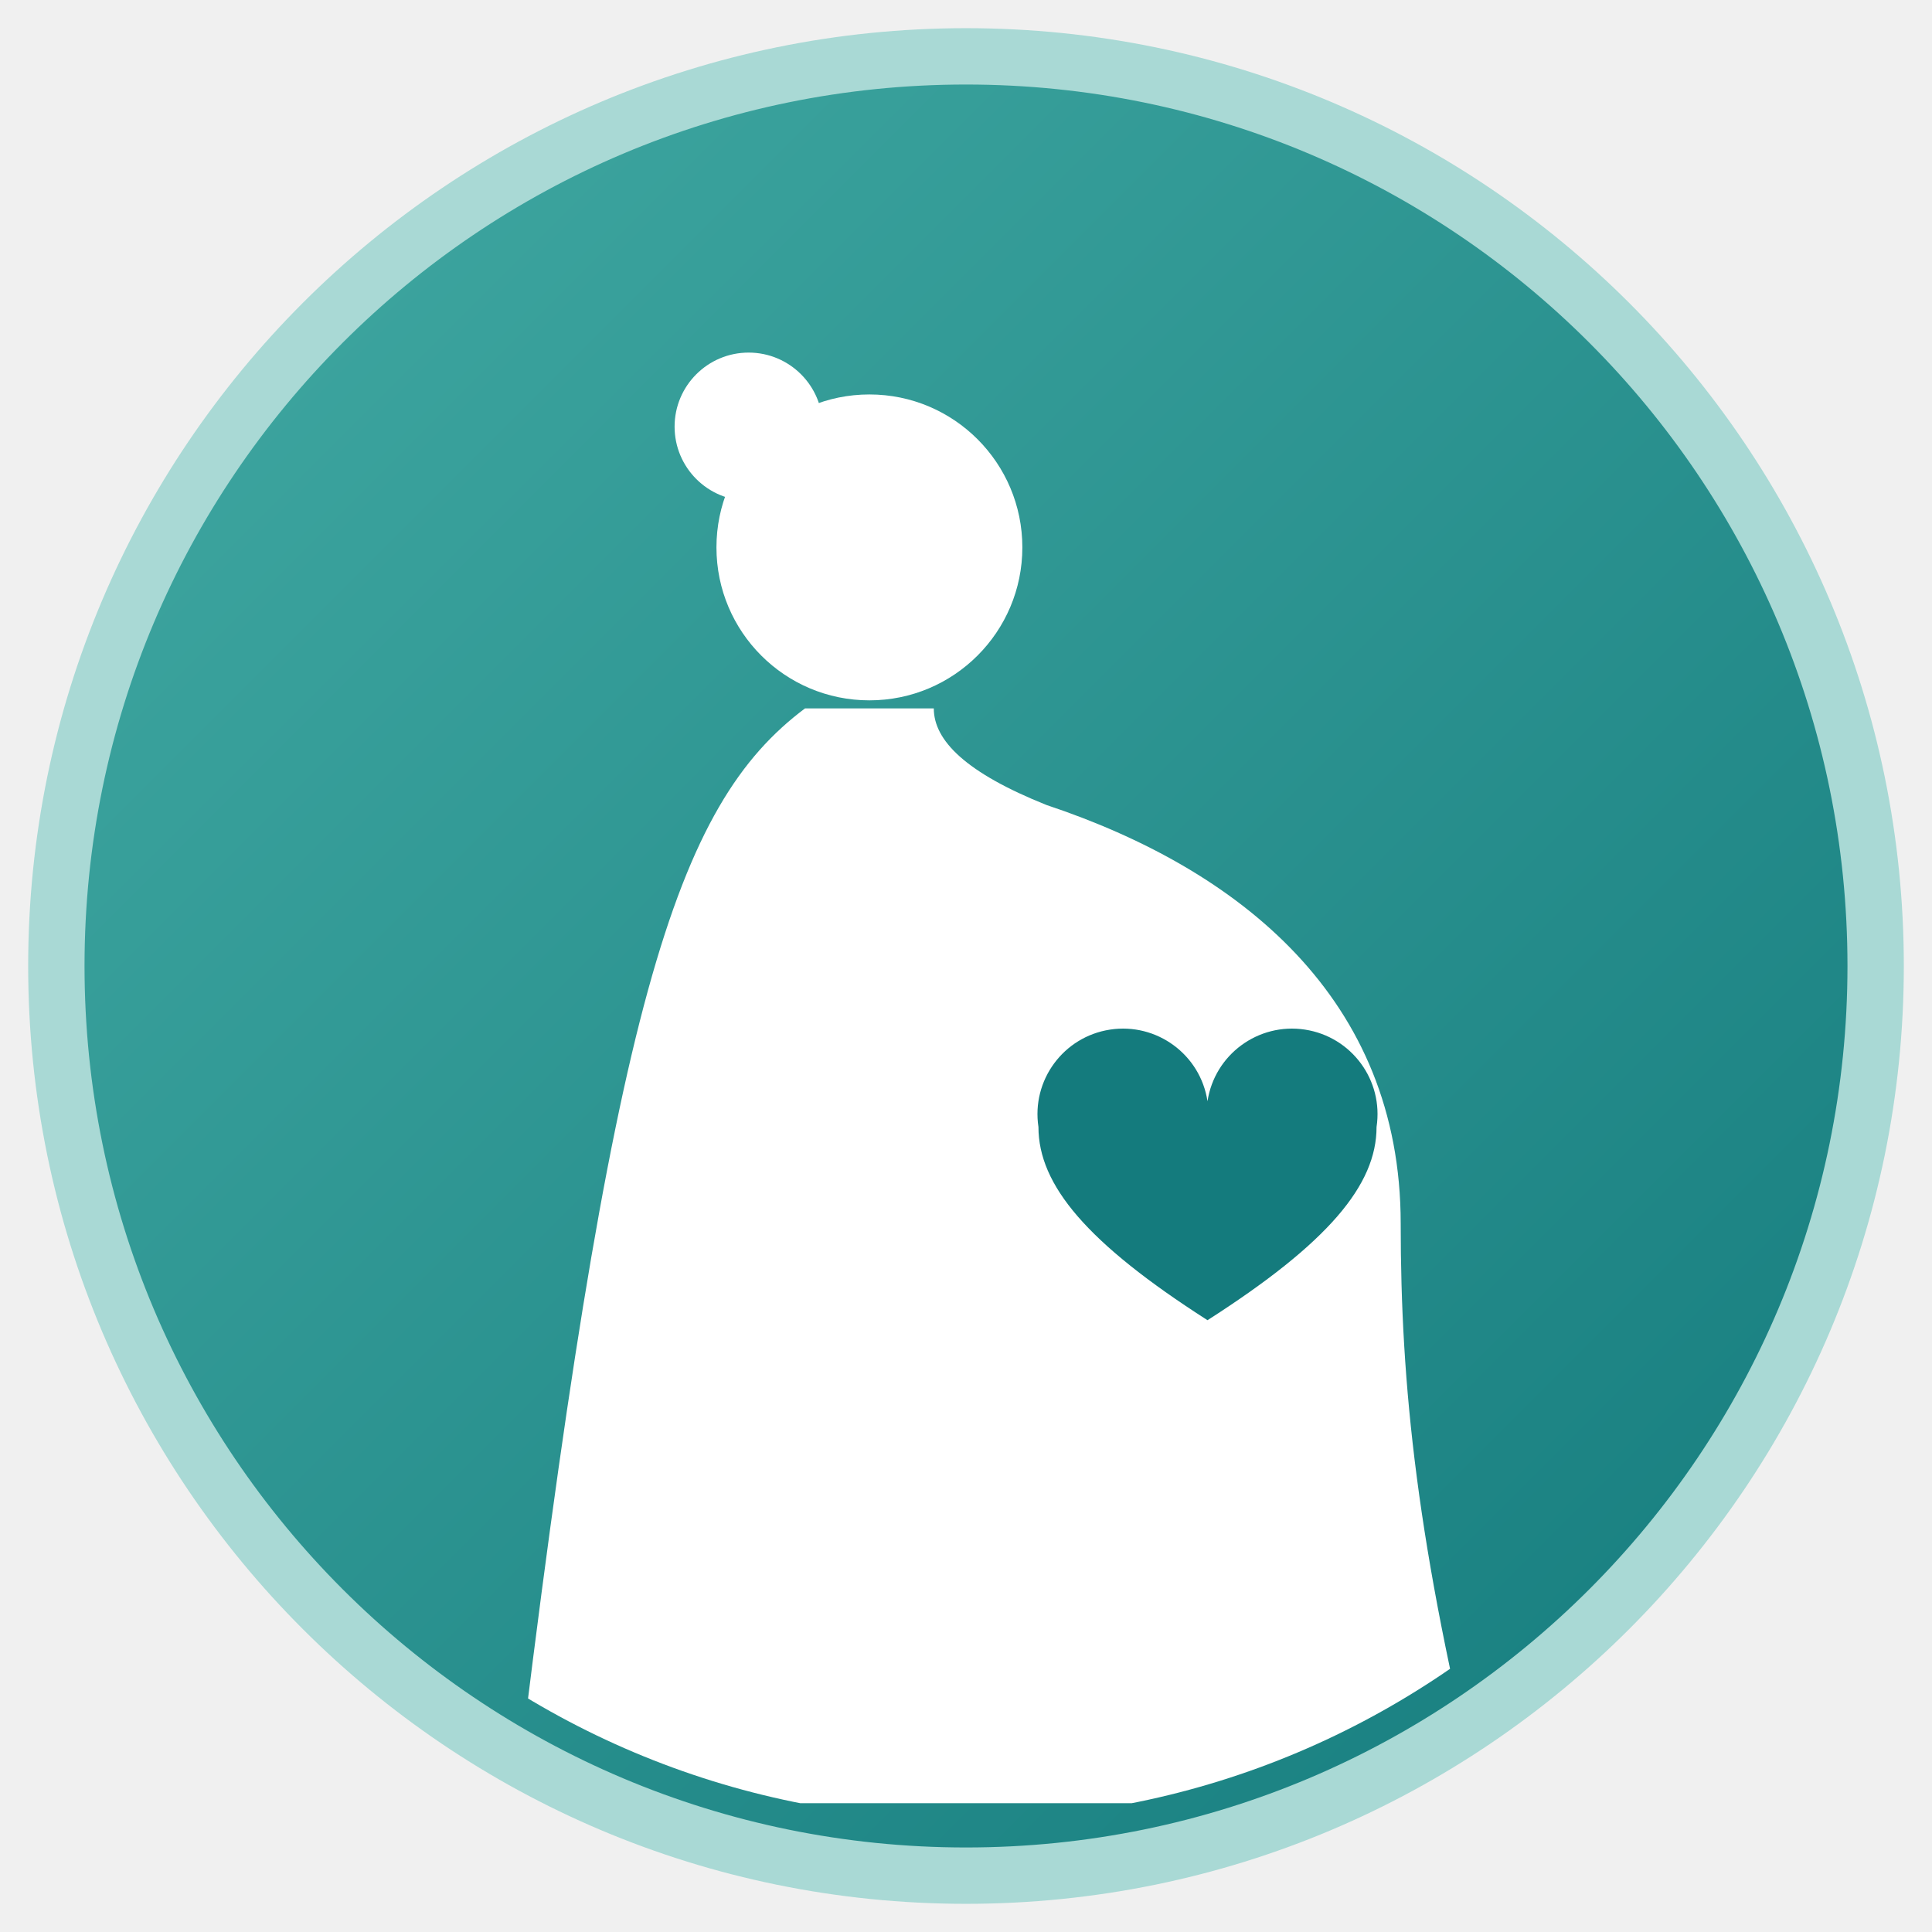
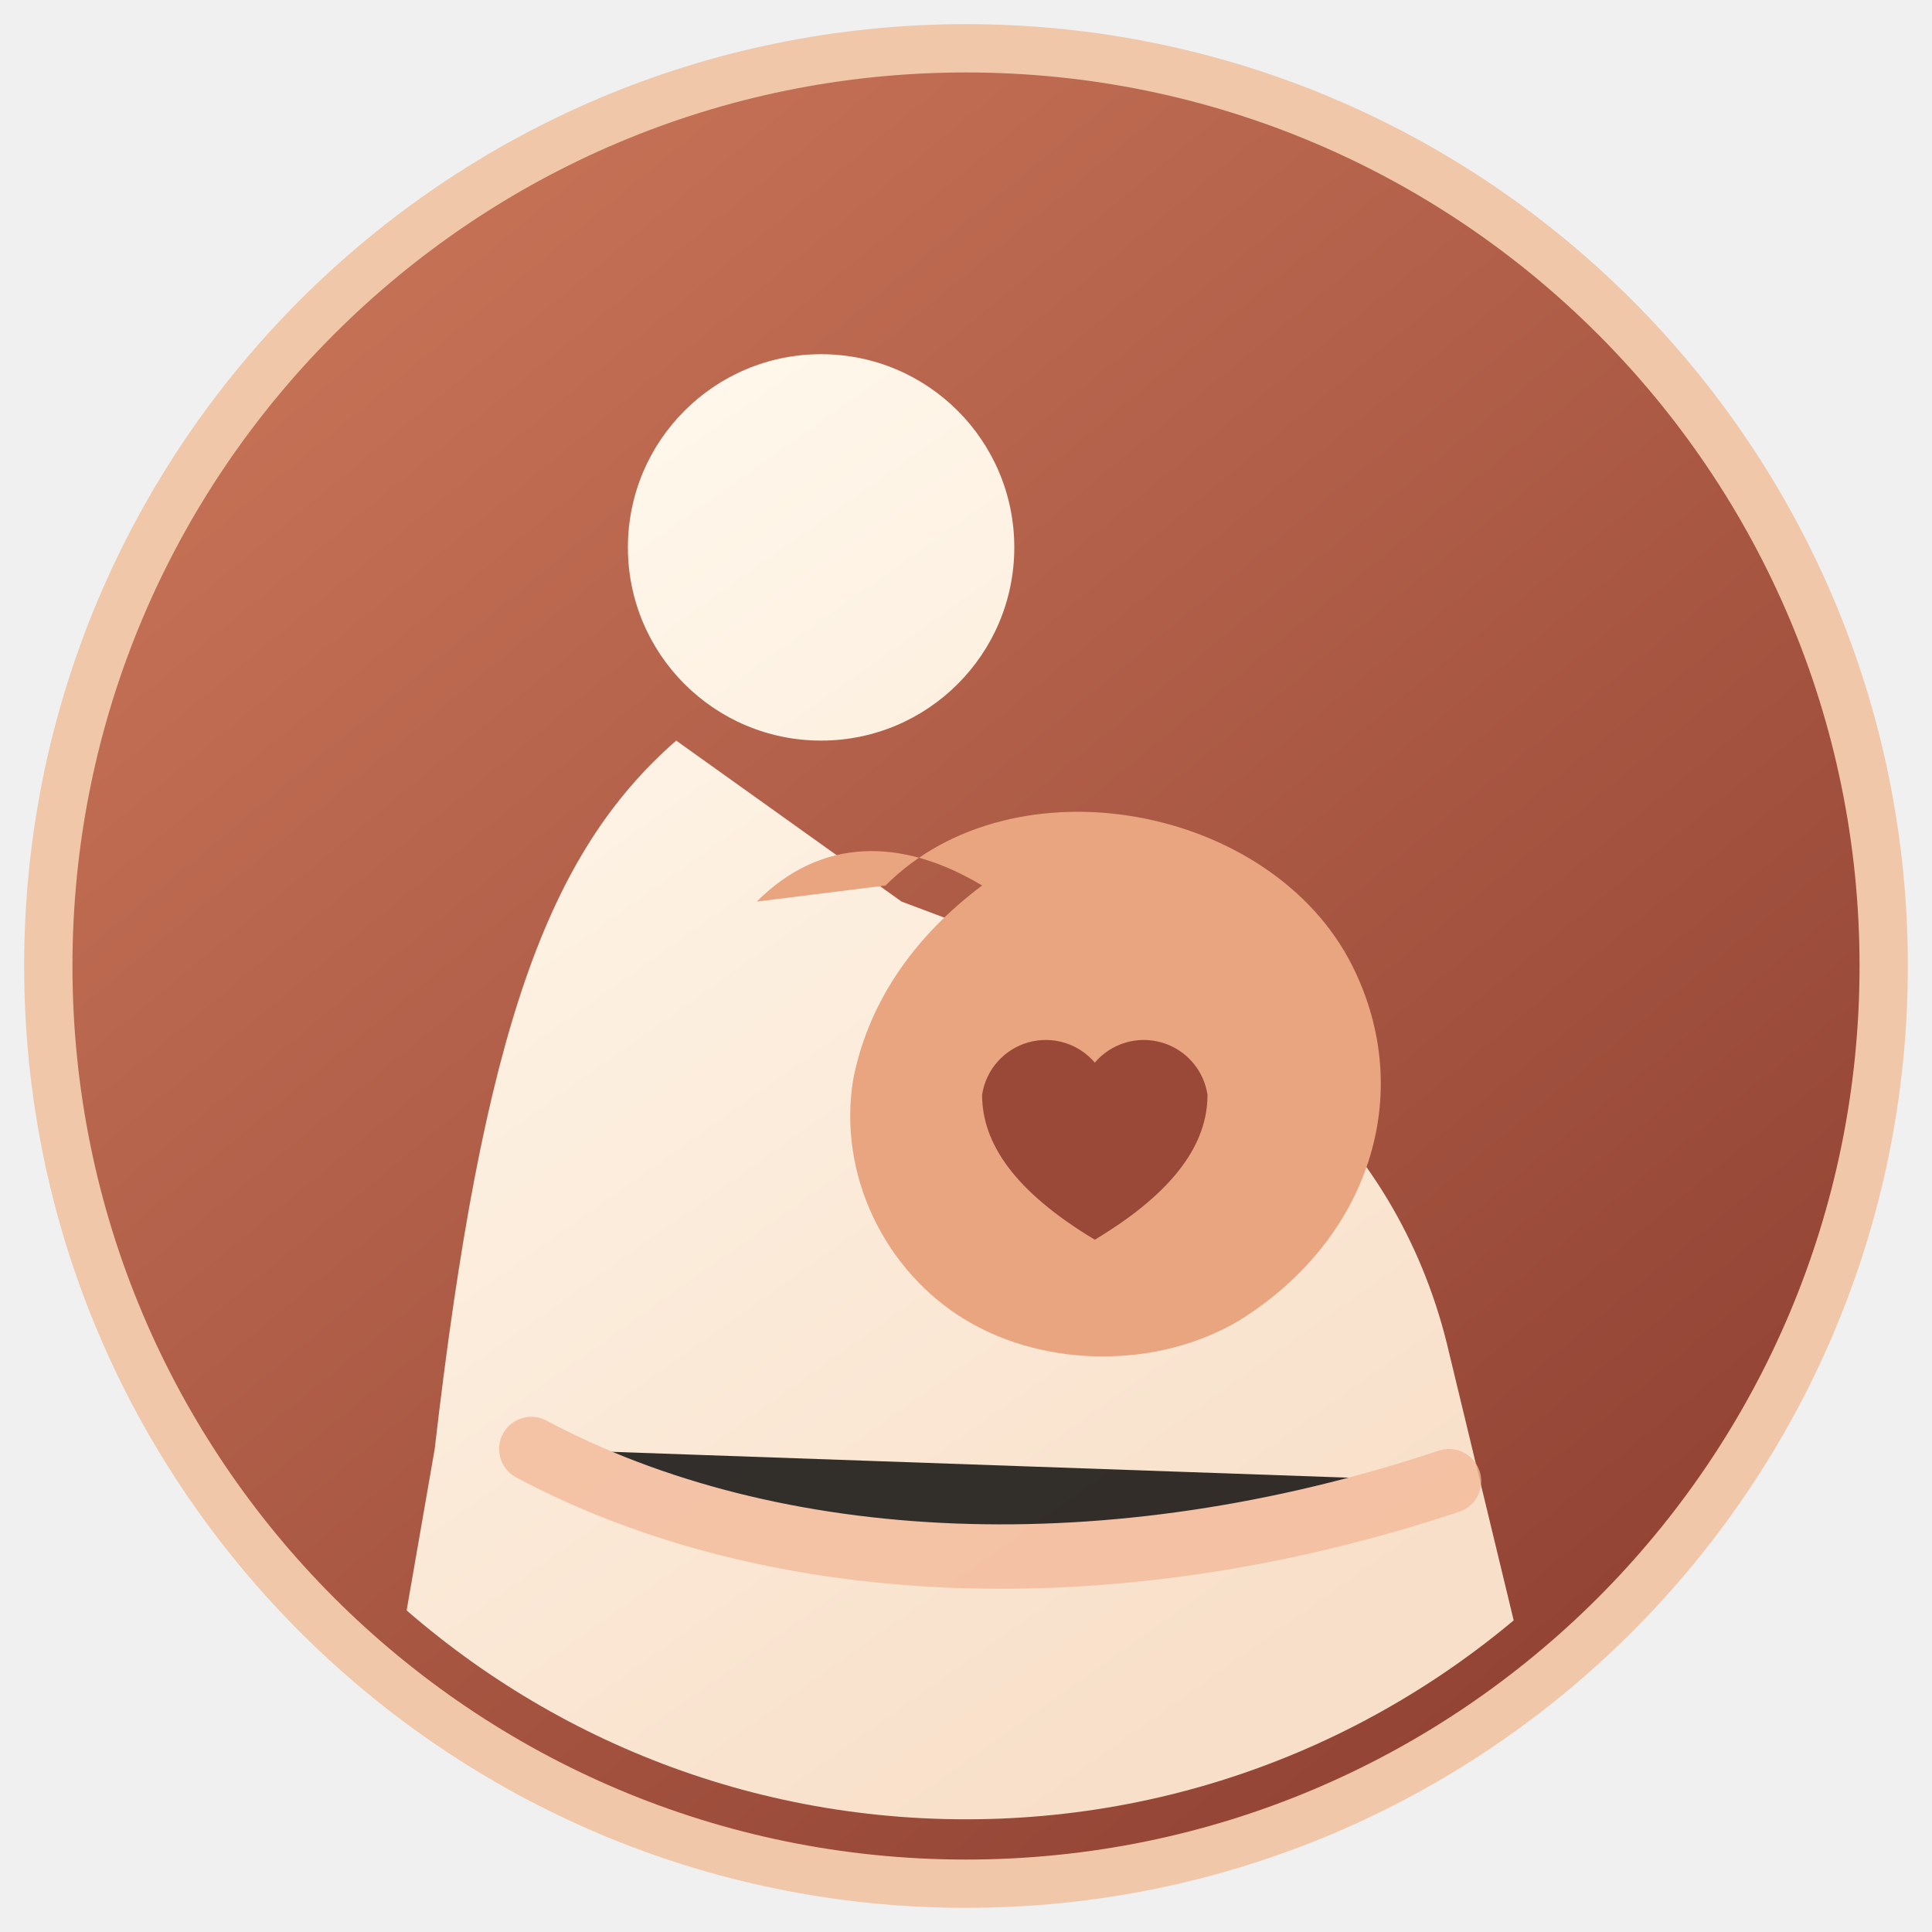
<svg xmlns="http://www.w3.org/2000/svg" viewBox="0 0 120 120" role="img" aria-label="MamaSafe">
  <defs>
-     <linearGradient id="g" x1="0" y1="0" x2="1" y2="1">
-       <stop offset="0" stop-color="#42aaa3" />
-       <stop offset="1" stop-color="#147b7d" />
+     <linearGradient id="badge" x1="18" y1="8" x2="104" y2="112" gradientUnits="userSpaceOnUse">
+       <stop stop-color="#c97559" />
+       <stop offset="1" stop-color="#8e3f31" />
    </linearGradient>
-     <clipPath id="c">
+     <linearGradient id="figure" x1="36" y1="26" x2="87" y2="98" gradientUnits="userSpaceOnUse">
+       <stop stop-color="#fff8ec" />
+       <stop offset="1" stop-color="#f8dfc9" />
+     </linearGradient>
+     <clipPath id="circle">
      <circle cx="60" cy="60" r="53" />
    </clipPath>
  </defs>
-   <circle cx="60" cy="60" r="56.5" fill="url(#g)" stroke="#a9d9d5" stroke-width="3.5" />
-   <g clip-path="url(#c)" fill="#fff">
-     <circle cx="54" cy="34" r="9.5" />
-     <circle cx="46.5" cy="26.5" r="4.6" />
-     <path d="M50 44C42 50 38 62 32 112H92C88 96 87 86 87 76 87 62 77 54 65 50 60 48 58 46 58 44Z" />
+   <circle cx="60" cy="60" r="57" fill="url(#badge)" stroke="#f1c7aa" stroke-width="3" />
+   <g clip-path="url(#circle)">
+     <circle cx="51" cy="34" r="12" fill="url(#figure)" />
+     <path d="M42 46c-8 7-12 18-15 44l-4 23h74l-7-29c-3-13-13-22-26-25l-8-3-14-10Z" fill="url(#figure)" />
+     <path d="M55 55c8-8 24-5 29 5 4 8 1 17-7 22-5 3-12 3-17 0-5-3-8-9-7-15 1-5 4-9 8-12-5-3-10-3-14 1" fill="#e9a580" />
+     <path d="M68 77c-5-3-7-6-7-9a4 4 0 0 1 7-2 4 4 0 0 1 7 2c0 3-2 6-7 9Z" fill="#9a4838" />
+     <path d="M33 90c15 8 36 9 57 2" stroke="#f2b99a" stroke-width="4" stroke-linecap="round" opacity=".8" />
  </g>
-   <path d="M75 82c-7.5-4.8-10.5-8.4-10.5-12a5.3 5.3 0 0 1 10.5-1.6 5.3 5.3 0 0 1 10.5 1.6c0 3.6-3 7.2-10.5 12z" fill="#147b7d" />
</svg>
